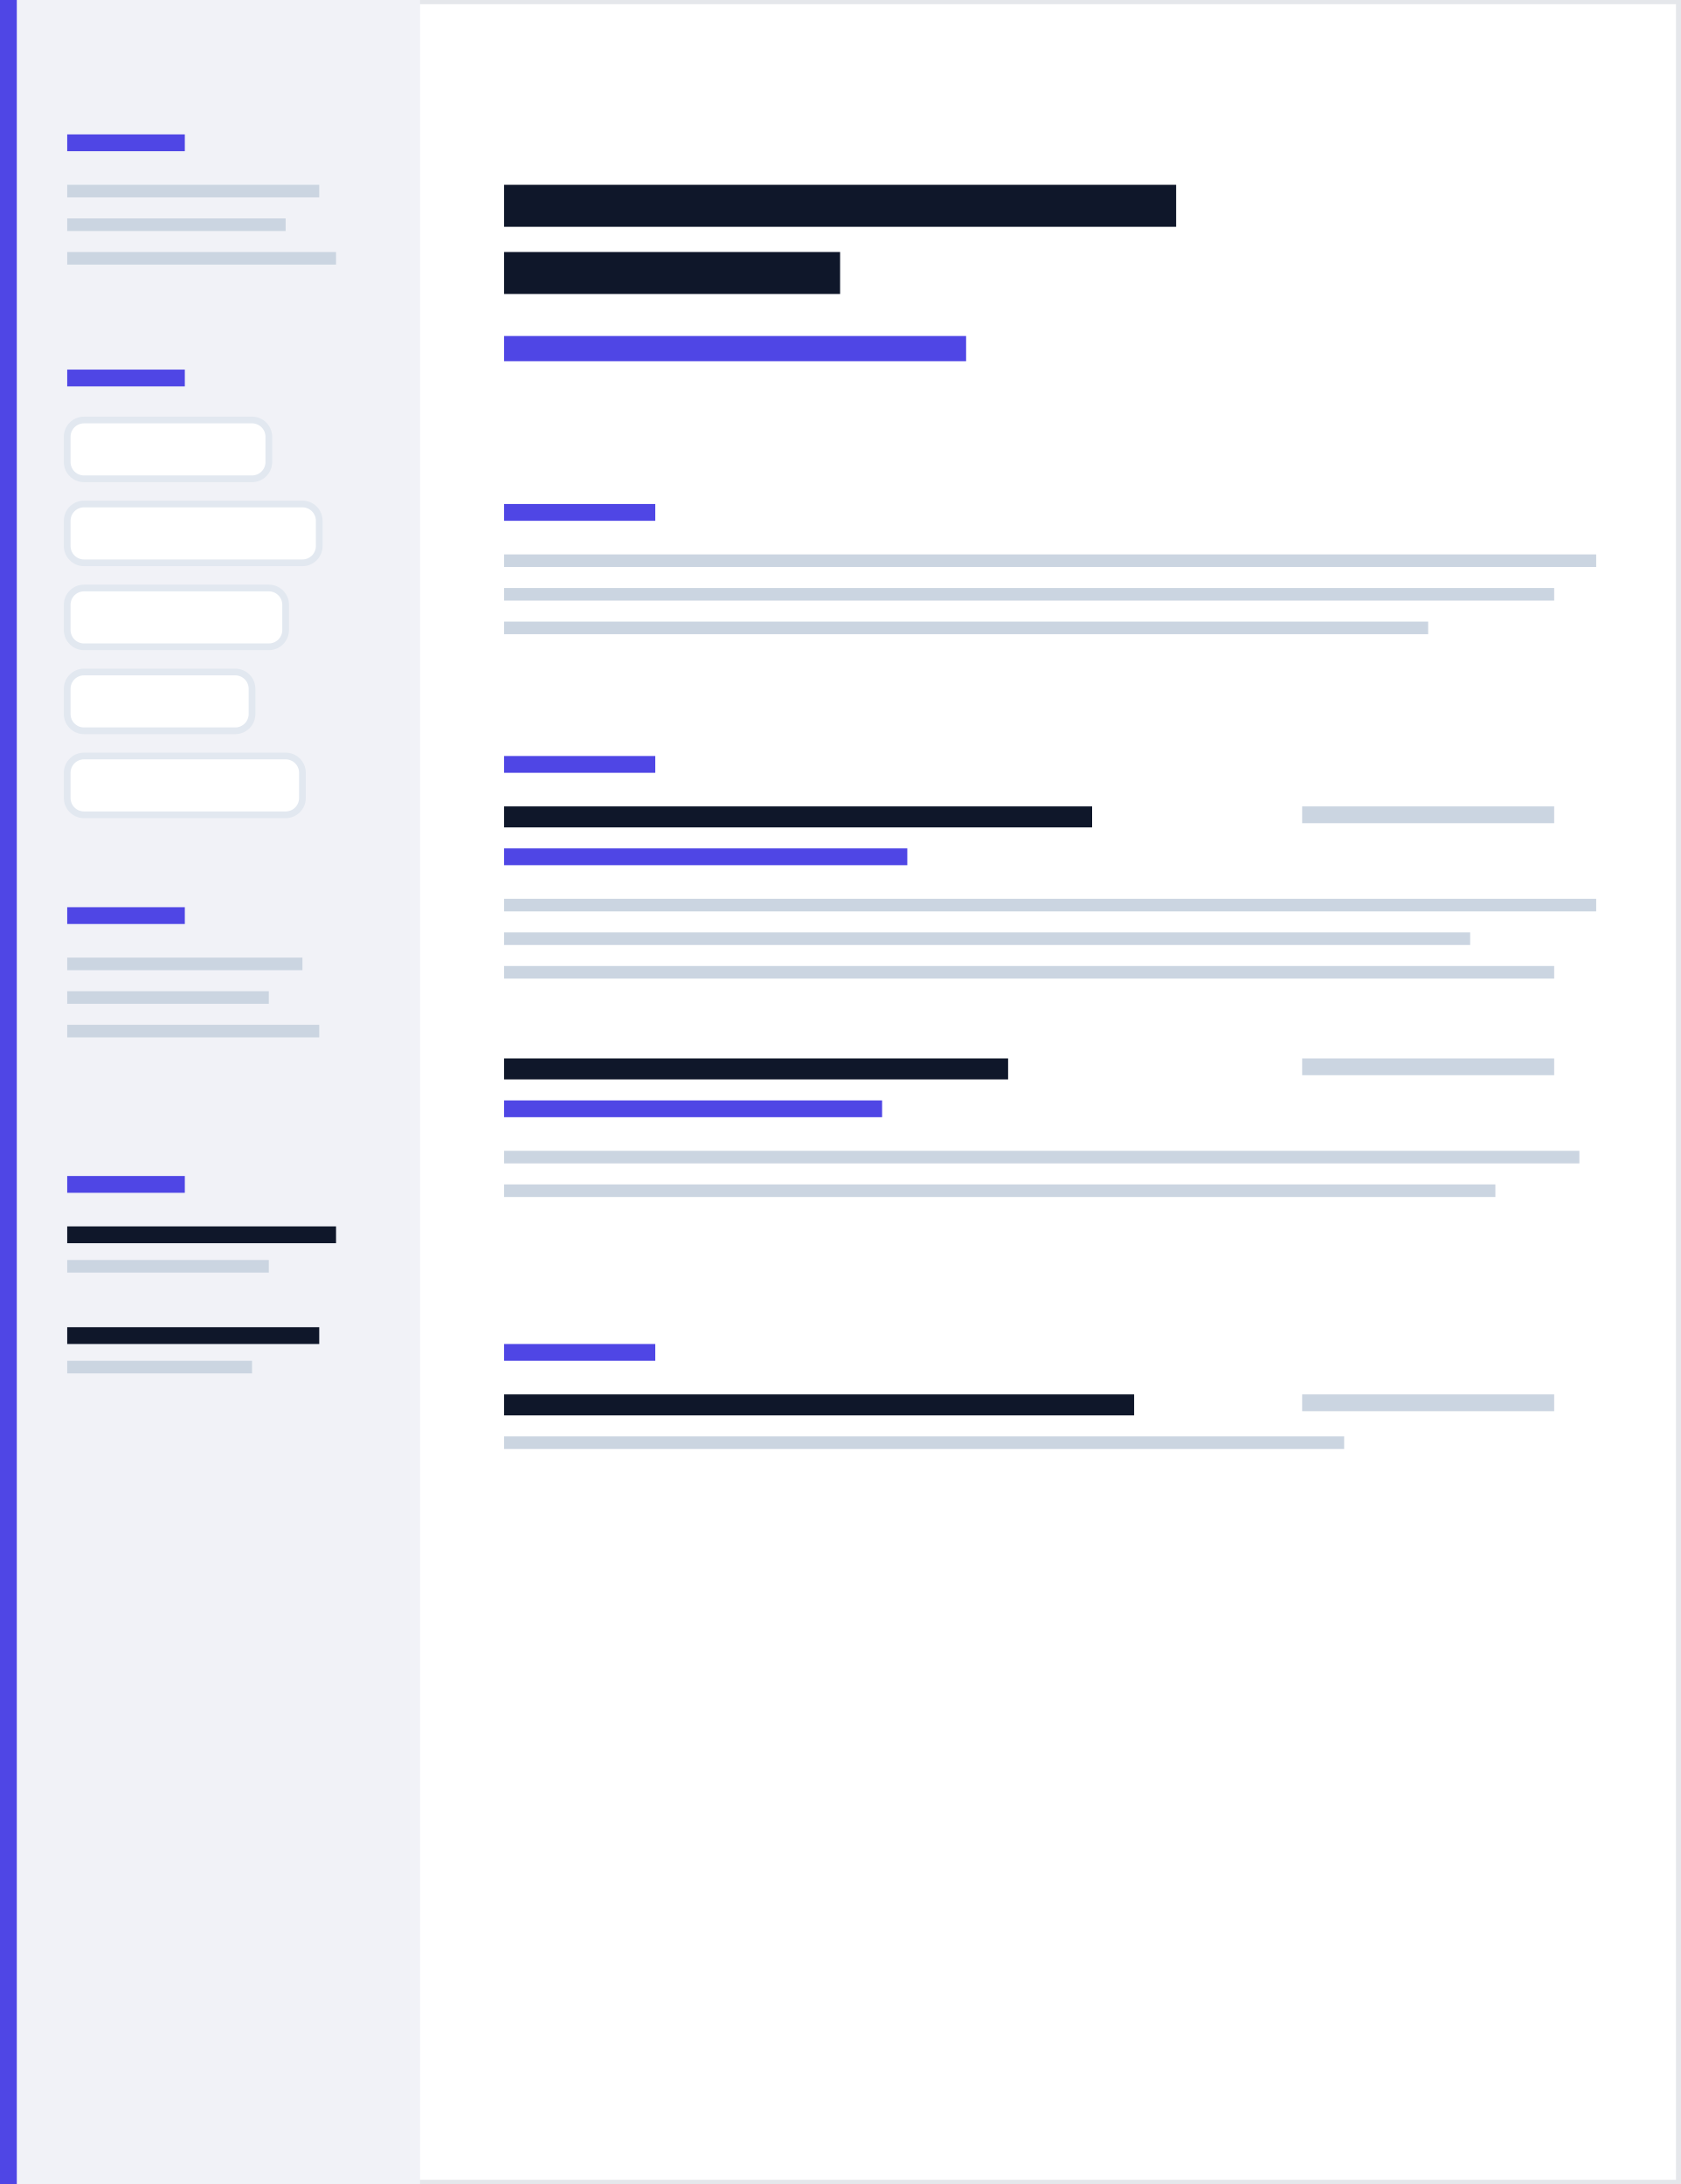
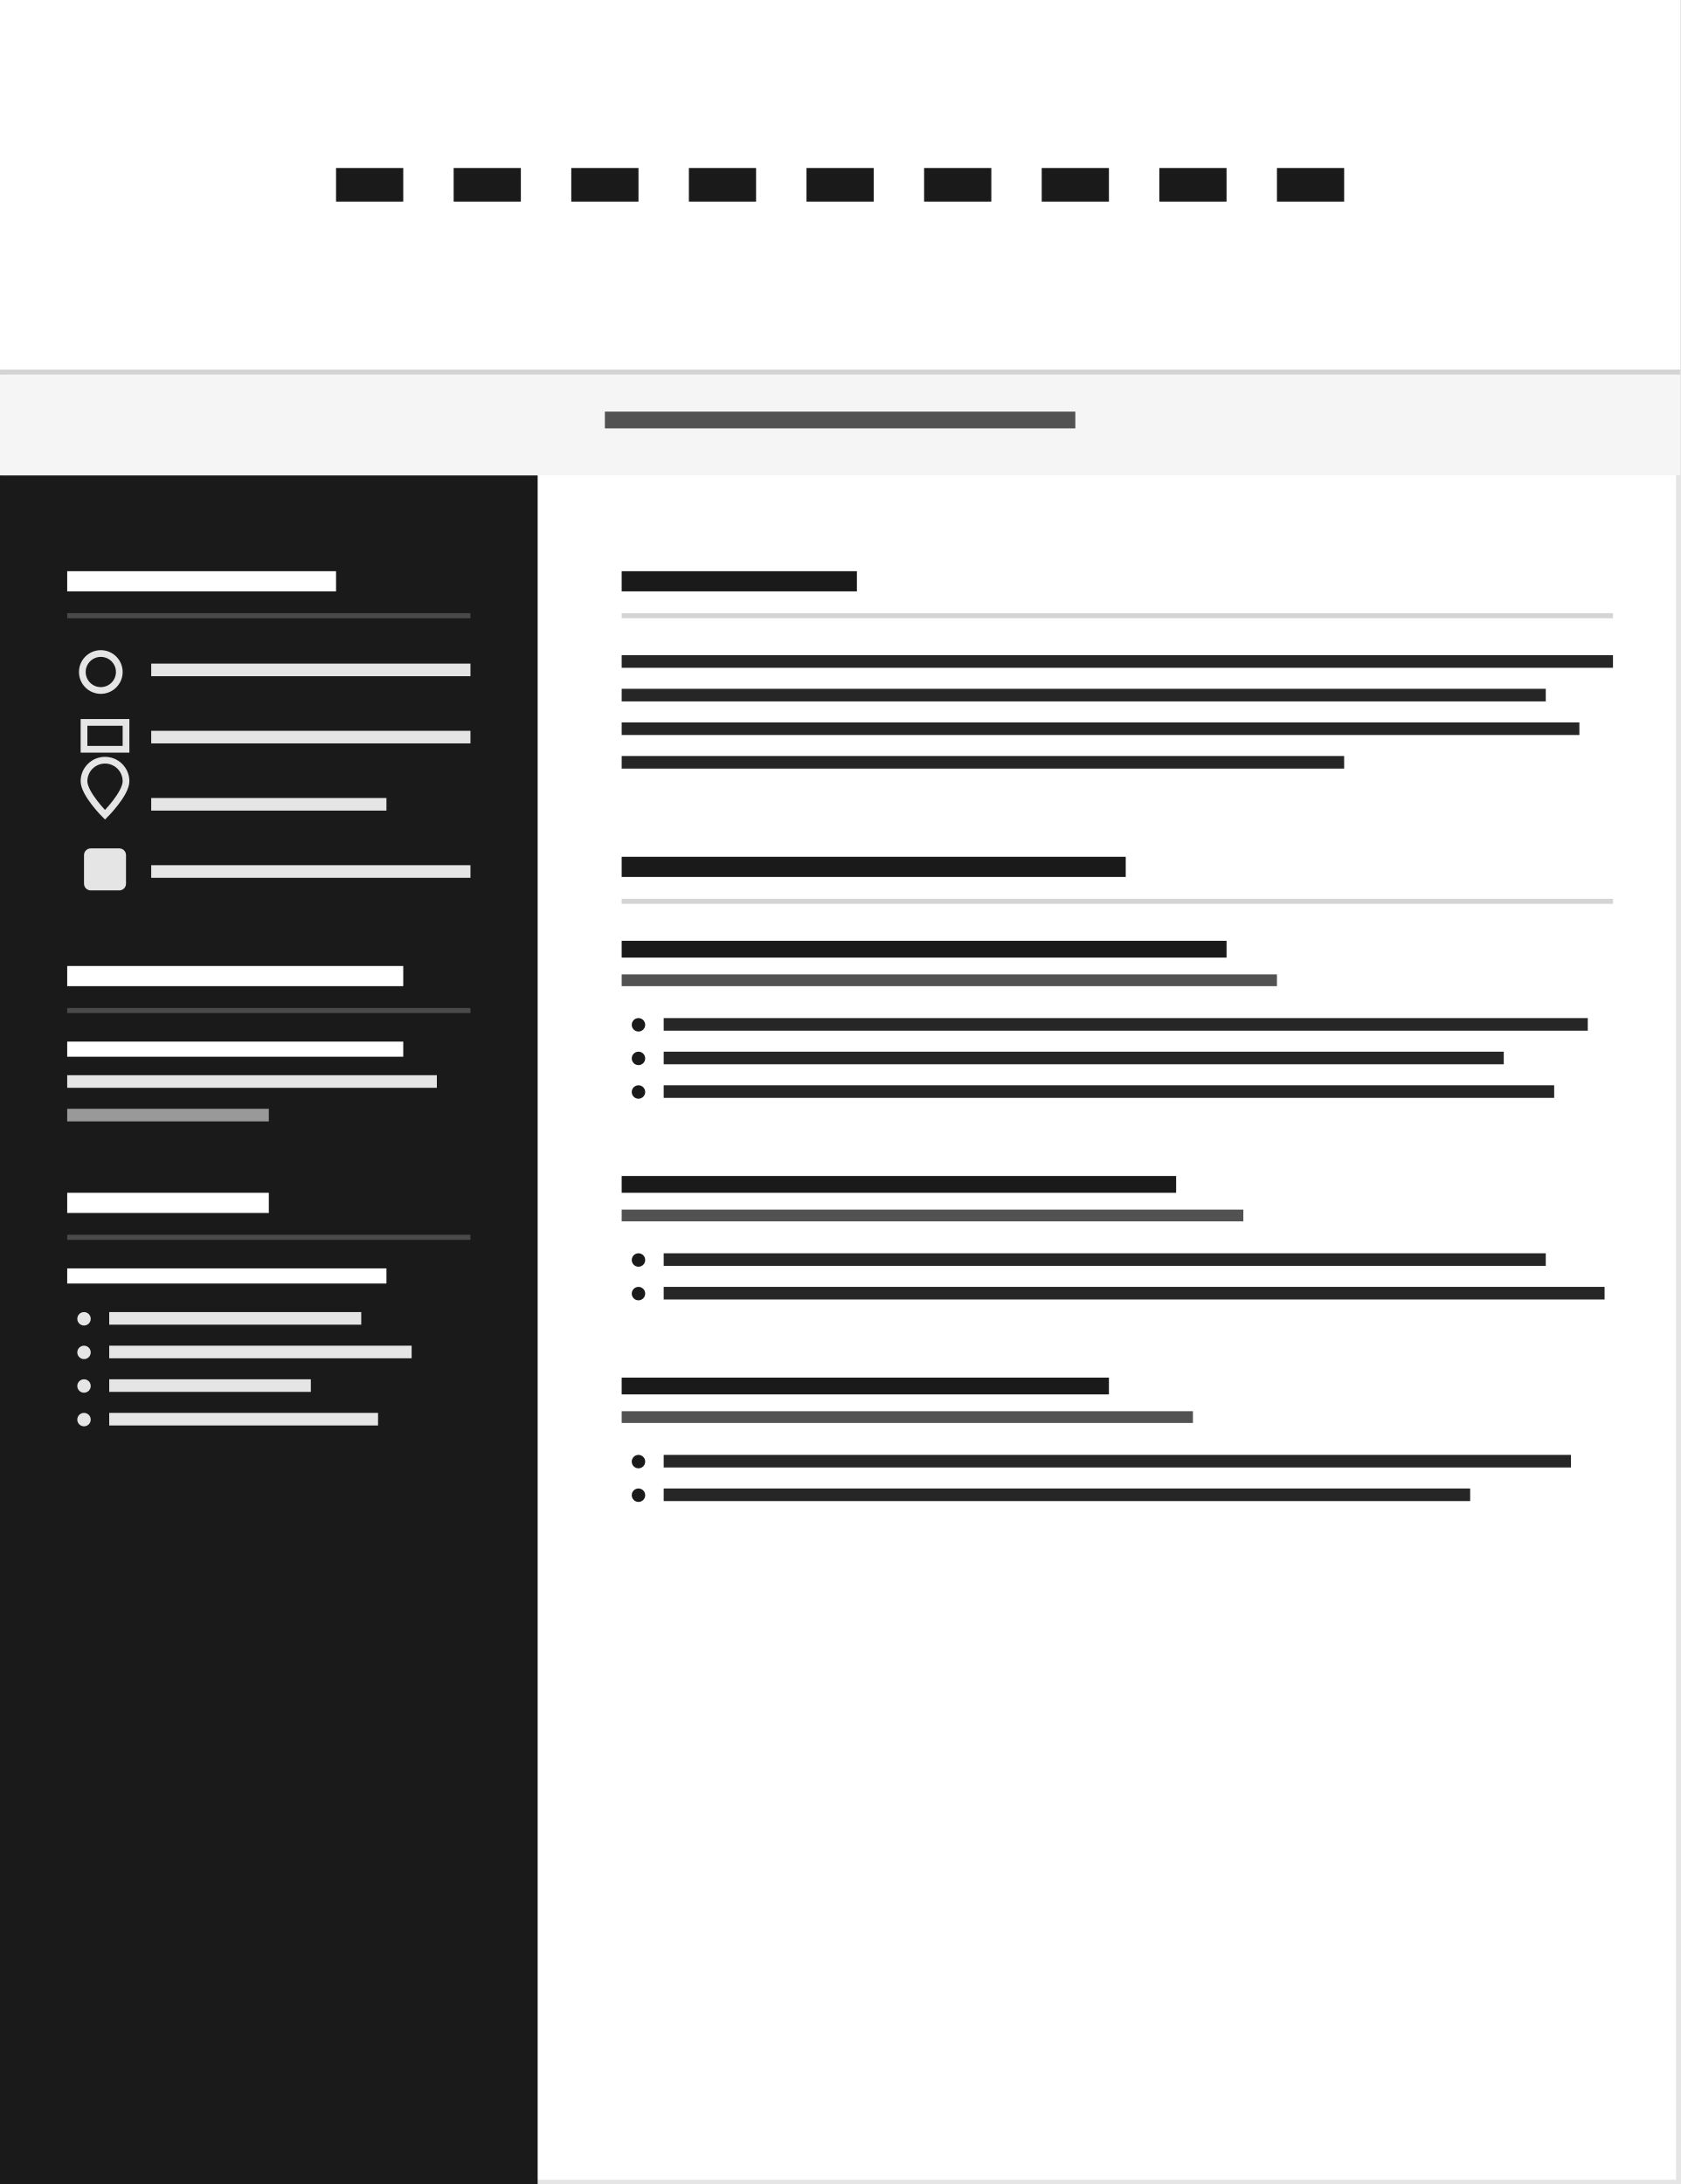
<svg xmlns="http://www.w3.org/2000/svg" viewBox="0 0 200 260" fill="none" preserveAspectRatio="xMidYMid meet">
-   <rect x="0" y="0" width="200" height="260" fill="#FFFFFF" stroke="#E5E7EB" stroke-width="1" />
-   <rect x="0" y="0" width="50" height="260" fill="#F1F2F7" />
-   <rect x="0" y="0" width="2" height="260" fill="#4F46E5" />
-   <rect x="8" y="16" width="14" height="2" fill="#4F46E5" />
-   <rect x="8" y="22" width="30" height="1.5" fill="#CBD5E1" />
-   <rect x="8" y="26" width="26" height="1.5" fill="#CBD5E1" />
-   <rect x="8" y="30" width="32" height="1.5" fill="#CBD5E1" />
-   <rect x="8" y="44" width="14" height="2" fill="#4F46E5" />
-   <rect x="8" y="50" width="24" height="7" rx="2" fill="#FFFFFF" stroke="#E2E8F0" stroke-width="0.8" />
-   <rect x="8" y="60" width="30" height="7" rx="2" fill="#FFFFFF" stroke="#E2E8F0" stroke-width="0.8" />
-   <rect x="8" y="70" width="26" height="7" rx="2" fill="#FFFFFF" stroke="#E2E8F0" stroke-width="0.8" />
-   <rect x="8" y="80" width="22" height="7" rx="2" fill="#FFFFFF" stroke="#E2E8F0" stroke-width="0.8" />
-   <rect x="8" y="90" width="28" height="7" rx="2" fill="#FFFFFF" stroke="#E2E8F0" stroke-width="0.8" />
-   <rect x="8" y="108" width="14" height="2" fill="#4F46E5" />
-   <rect x="8" y="114" width="28" height="1.5" fill="#CBD5E1" />
-   <rect x="8" y="118" width="24" height="1.5" fill="#CBD5E1" />
-   <rect x="8" y="122" width="30" height="1.5" fill="#CBD5E1" />
-   <rect x="8" y="140" width="14" height="2" fill="#4F46E5" />
-   <rect x="8" y="146" width="32" height="2" fill="#0F172A" />
-   <rect x="8" y="150" width="24" height="1.5" fill="#CBD5E1" />
-   <rect x="8" y="158" width="30" height="2" fill="#0F172A" />
-   <rect x="8" y="162" width="22" height="1.5" fill="#CBD5E1" />
-   <rect x="60" y="22" width="80" height="5" fill="#0F172A" />
-   <rect x="60" y="30" width="40" height="5" fill="#0F172A" />
-   <rect x="60" y="40" width="55" height="3" fill="#4F46E5" />
-   <rect x="60" y="60" width="18" height="2" fill="#4F46E5" />
-   <rect x="60" y="66" width="130" height="1.5" fill="#CBD5E1" />
-   <rect x="60" y="70" width="125" height="1.5" fill="#CBD5E1" />
-   <rect x="60" y="74" width="110" height="1.5" fill="#CBD5E1" />
-   <rect x="60" y="90" width="18" height="2" fill="#4F46E5" />
-   <rect x="60" y="96" width="70" height="2.5" fill="#0F172A" />
-   <rect x="155" y="96" width="30" height="2" fill="#CBD5E1" />
-   <rect x="60" y="101" width="48" height="2" fill="#4F46E5" />
-   <rect x="60" y="107" width="130" height="1.5" fill="#CBD5E1" />
-   <rect x="60" y="111" width="115" height="1.5" fill="#CBD5E1" />
-   <rect x="60" y="115" width="125" height="1.5" fill="#CBD5E1" />
-   <rect x="60" y="126" width="60" height="2.5" fill="#0F172A" />
-   <rect x="155" y="126" width="30" height="2" fill="#CBD5E1" />
-   <rect x="60" y="131" width="45" height="2" fill="#4F46E5" />
-   <rect x="60" y="137" width="128" height="1.5" fill="#CBD5E1" />
-   <rect x="60" y="141" width="118" height="1.5" fill="#CBD5E1" />
-   <rect x="60" y="160" width="18" height="2" fill="#4F46E5" />
-   <rect x="60" y="166" width="75" height="2.5" fill="#0F172A" />
-   <rect x="155" y="166" width="30" height="2" fill="#CBD5E1" />
-   <rect x="60" y="171" width="100" height="1.5" fill="#CBD5E1" />
+   <rect x="0" y="0" width="200" height="260" fill="#FFFFFF" stroke="#E5E5E5" stroke-width="1" />
+   <rect x="0" y="0" width="200" height="44" fill="#FFFFFF" />
+   <rect x="40" y="20" width="8" height="4" fill="#1A1A1A" />
+   <rect x="54" y="20" width="8" height="4" fill="#1A1A1A" />
+   <rect x="68" y="20" width="8" height="4" fill="#1A1A1A" />
+   <rect x="82" y="20" width="8" height="4" fill="#1A1A1A" />
+   <rect x="96" y="20" width="8" height="4" fill="#1A1A1A" />
+   <rect x="110" y="20" width="8" height="4" fill="#1A1A1A" />
+   <rect x="124" y="20" width="8" height="4" fill="#1A1A1A" />
+   <rect x="138" y="20" width="8" height="4" fill="#1A1A1A" />
+   <rect x="152" y="20" width="8" height="4" fill="#1A1A1A" />
+   <rect x="0" y="44" width="200" height="0.6" fill="#D4D4D4" />
+   <rect x="0" y="44.6" width="200" height="12" fill="#F5F5F5" />
+   <rect x="72" y="49" width="56" height="2" fill="#525252" />
+   <rect x="0" y="56.6" width="64" height="203.4" fill="#1A1A1A" />
+   <rect x="8" y="68" width="32" height="2.4" fill="#FFFFFF" />
+   <rect x="8" y="73" width="48" height="0.6" fill="#4A4A4A" />
+   <circle cx="12" cy="80" r="2.2" fill="none" stroke="#E5E5E5" stroke-width="0.8" />
+   <rect x="18" y="79" width="38" height="1.5" fill="#E5E5E5" />
+   <rect x="10" y="86" width="5" height="3.2" fill="none" stroke="#E5E5E5" stroke-width="0.8" />
+   <rect x="18" y="87" width="38" height="1.5" fill="#E5E5E5" />
+   <path d="M 10 93 C 10 94.5, 12.5 97, 12.5 97 C 12.5 97, 15 94.5, 15 93 A 2.5 2.5 0 1 0 10 93 Z" fill="none" stroke="#E5E5E5" stroke-width="0.8" />
+   <rect x="18" y="95" width="28" height="1.5" fill="#E5E5E5" />
+   <rect x="10" y="101" width="5" height="5" rx="0.8" fill="#E5E5E5" />
+   <rect x="18" y="103" width="38" height="1.5" fill="#E5E5E5" />
+   <rect x="8" y="115" width="40" height="2.4" fill="#FFFFFF" />
+   <rect x="8" y="120" width="48" height="0.6" fill="#4A4A4A" />
+   <rect x="8" y="124" width="40" height="1.8" fill="#FFFFFF" />
+   <rect x="8" y="128" width="44" height="1.5" fill="#E5E5E5" />
+   <rect x="8" y="132" width="24" height="1.5" fill="#999999" />
+   <rect x="8" y="142" width="24" height="2.4" fill="#FFFFFF" />
+   <rect x="8" y="147" width="48" height="0.6" fill="#4A4A4A" />
+   <rect x="8" y="151" width="38" height="1.8" fill="#FFFFFF" />
+   <circle cx="10" cy="157" r="0.8" fill="#E5E5E5" />
+   <rect x="13" y="156.2" width="30" height="1.5" fill="#E5E5E5" />
+   <circle cx="10" cy="161" r="0.8" fill="#E5E5E5" />
+   <rect x="13" y="160.2" width="36" height="1.5" fill="#E5E5E5" />
+   <circle cx="10" cy="165" r="0.8" fill="#E5E5E5" />
+   <rect x="13" y="164.2" width="24" height="1.5" fill="#E5E5E5" />
+   <circle cx="10" cy="169" r="0.8" fill="#E5E5E5" />
+   <rect x="13" y="168.2" width="32" height="1.5" fill="#E5E5E5" />
+   <rect x="74" y="68" width="28" height="2.4" fill="#1A1A1A" />
+   <rect x="74" y="73" width="118" height="0.6" fill="#D4D4D4" />
+   <rect x="74" y="78" width="118" height="1.5" fill="#262626" />
+   <rect x="74" y="82" width="110" height="1.5" fill="#262626" />
+   <rect x="74" y="86" width="114" height="1.5" fill="#262626" />
+   <rect x="74" y="90" width="86" height="1.5" fill="#262626" />
+   <rect x="74" y="102" width="60" height="2.4" fill="#1A1A1A" />
+   <rect x="74" y="107" width="118" height="0.6" fill="#D4D4D4" />
+   <rect x="74" y="112" width="72" height="2" fill="#1A1A1A" />
+   <rect x="74" y="116" width="78" height="1.4" fill="#525252" />
+   <circle cx="76" cy="122" r="0.8" fill="#1A1A1A" />
+   <rect x="79" y="121.2" width="110" height="1.5" fill="#262626" />
+   <circle cx="76" cy="126" r="0.8" fill="#1A1A1A" />
+   <rect x="79" y="125.2" width="100" height="1.5" fill="#262626" />
+   <circle cx="76" cy="130" r="0.8" fill="#1A1A1A" />
+   <rect x="79" y="129.2" width="106" height="1.5" fill="#262626" />
+   <rect x="74" y="140" width="66" height="2" fill="#1A1A1A" />
+   <rect x="74" y="144" width="74" height="1.4" fill="#525252" />
+   <circle cx="76" cy="150" r="0.8" fill="#1A1A1A" />
+   <rect x="79" y="149.2" width="105" height="1.5" fill="#262626" />
+   <circle cx="76" cy="154" r="0.8" fill="#1A1A1A" />
+   <rect x="79" y="153.2" width="112" height="1.5" fill="#262626" />
+   <rect x="74" y="164" width="58" height="2" fill="#1A1A1A" />
+   <rect x="74" y="168" width="68" height="1.4" fill="#525252" />
+   <circle cx="76" cy="174" r="0.8" fill="#1A1A1A" />
+   <rect x="79" y="173.2" width="108" height="1.5" fill="#262626" />
+   <circle cx="76" cy="178" r="0.8" fill="#1A1A1A" />
+   <rect x="79" y="177.2" width="96" height="1.5" fill="#262626" />
</svg>
